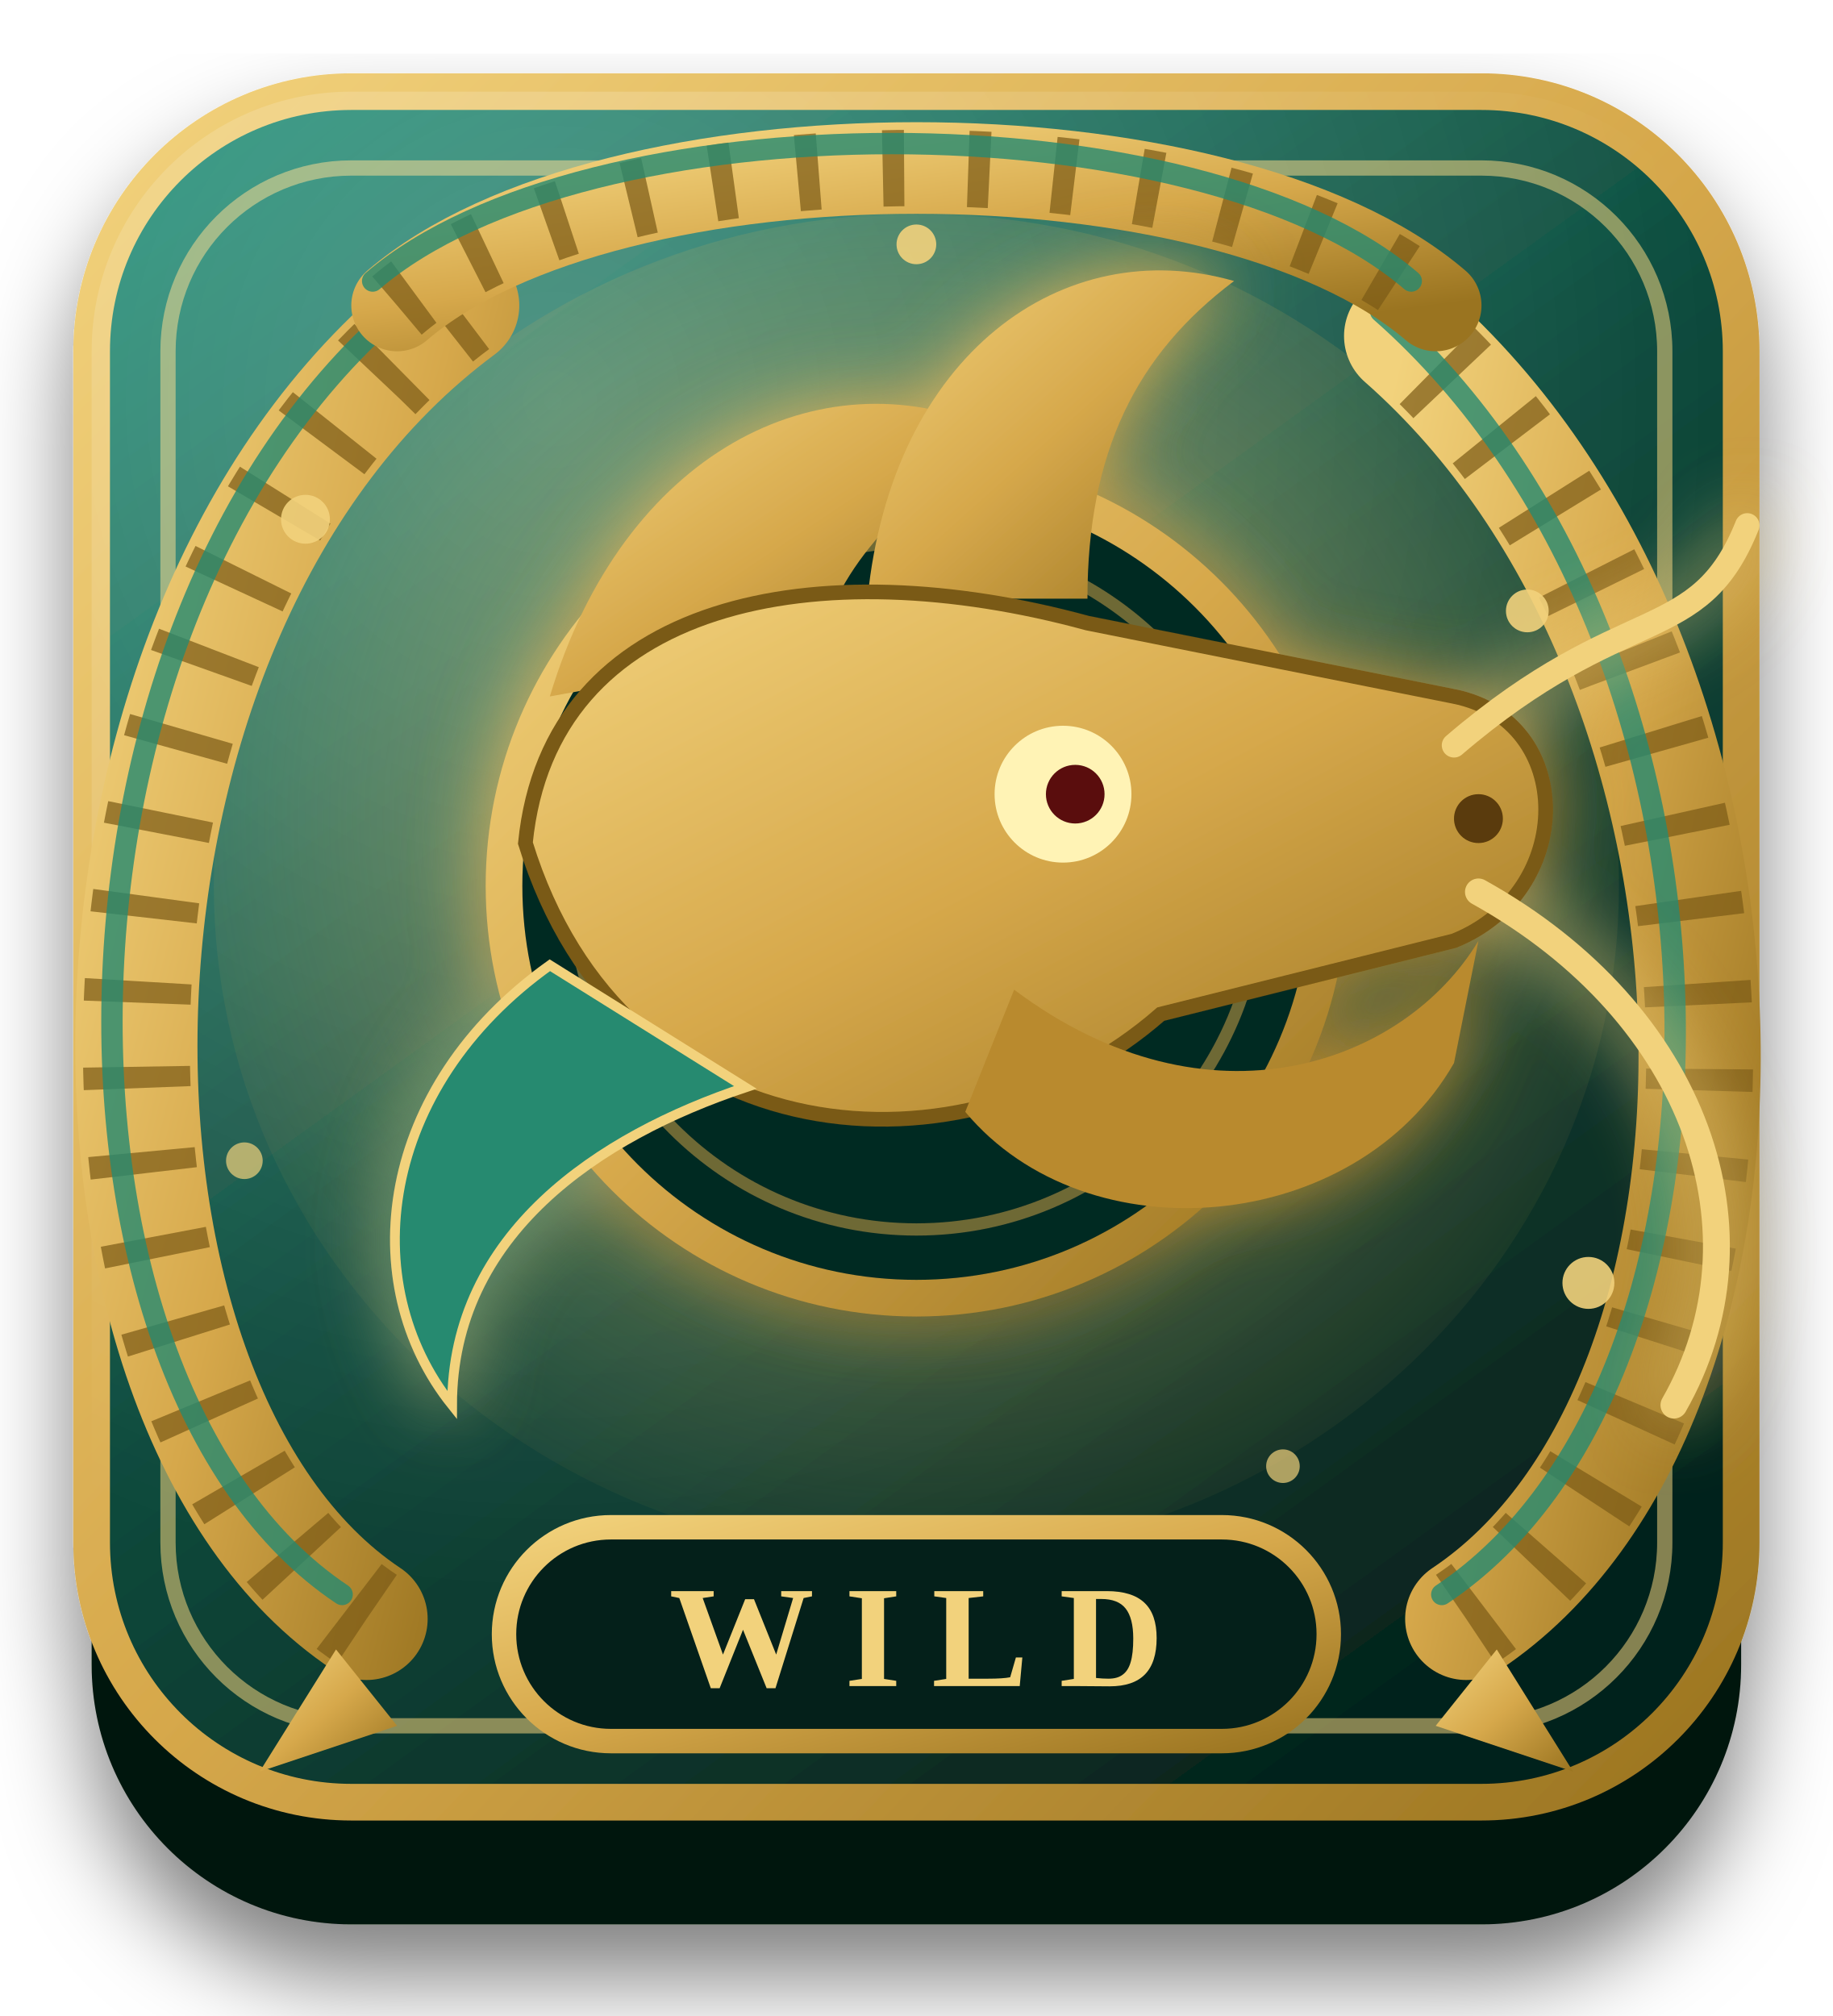
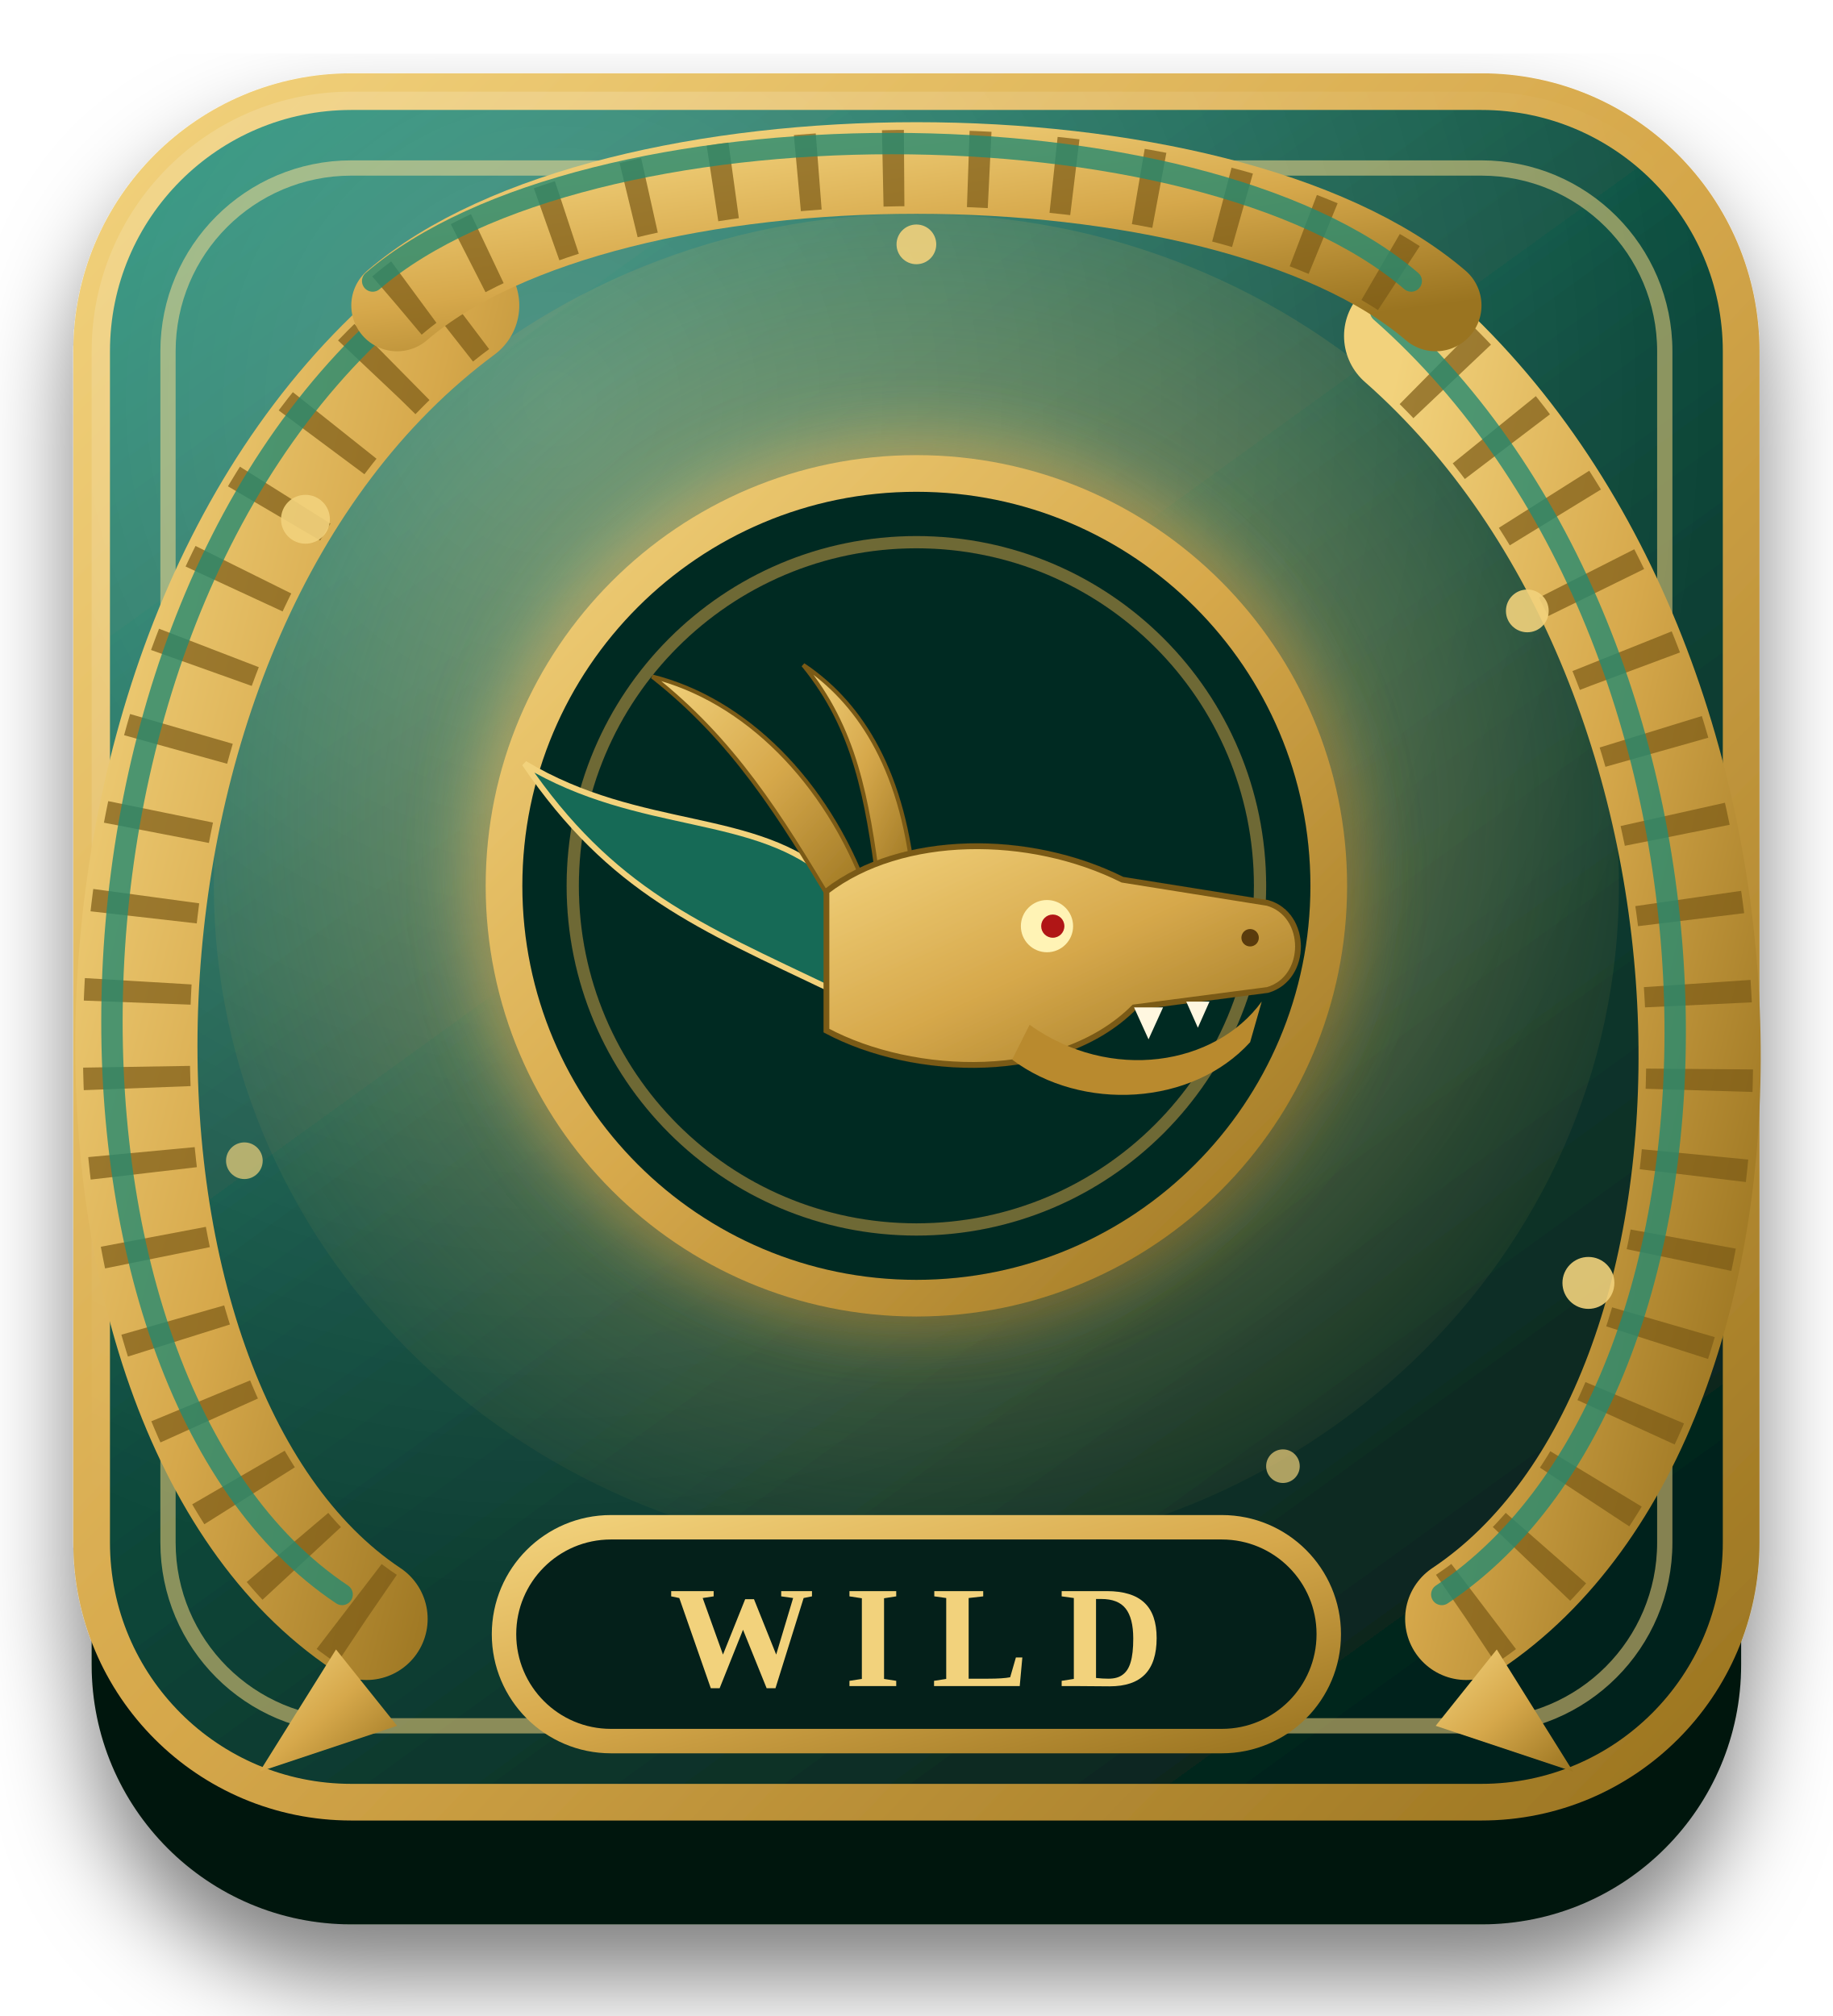
<svg xmlns="http://www.w3.org/2000/svg" viewBox="0 0 120 132" width="120" height="132">
  <defs>
    <linearGradient id="face" x1="0.1" y1="0" x2="0.7" y2="1">
      <stop offset="0" stop-color="#FFFAEC" />
      <stop offset="0.55" stop-color="#F4EBD7" />
      <stop offset="1" stop-color="#DCCBA6" />
    </linearGradient>
    <linearGradient id="edge" x1="0" y1="0" x2="0" y2="1">
      <stop offset="0" stop-color="#258A70" />
      <stop offset="0.5" stop-color="#146B57" />
      <stop offset="1" stop-color="#0A3128" />
    </linearGradient>
    <linearGradient id="jadeGrad" x1="0" y1="0" x2="1" y2="1">
      <stop offset="0" stop-color="#2FAA8A" />
      <stop offset="1" stop-color="#0E5A47" />
    </linearGradient>
    <linearGradient id="redGrad" x1="0" y1="0" x2="0" y2="1">
      <stop offset="0" stop-color="#D04A3A" />
      <stop offset="1" stop-color="#7A1818" />
    </linearGradient>
    <linearGradient id="goldGrad" x1="0" y1="0" x2="1" y2="1">
      <stop offset="0" stop-color="#F2D27C" />
      <stop offset="0.5" stop-color="#D6A84B" />
      <stop offset="1" stop-color="#9A7420" />
    </linearGradient>
    <radialGradient id="sheen" cx="0.28" cy="0.18" r="0.7">
      <stop offset="0" stop-color="#fff" stop-opacity="0.65" />
      <stop offset="1" stop-color="#fff" stop-opacity="0" />
    </radialGradient>
    <filter id="drop" x="-20%" y="-15%" width="140%" height="150%">
      <feDropShadow dx="0" dy="3.5" stdDeviation="3" flood-color="#000" flood-opacity="0.5" />
    </filter>
    <filter id="soft" x="-30%" y="-30%" width="160%" height="160%">
      <feGaussianBlur stdDeviation="2.2" />
    </filter>
    <linearGradient id="darkJade" x1="0.1" y1="0" x2="0.8" y2="1">
      <stop offset="0" stop-color="#1F8A72" />
      <stop offset="0.5" stop-color="#0F4A3C" />
      <stop offset="1" stop-color="#05201A" />
    </linearGradient>
    <radialGradient id="aura" cx="0.5" cy="0.45" r="0.6">
      <stop offset="0" stop-color="#F2D27C" stop-opacity="0.55" />
      <stop offset="1" stop-color="#D6A84B" stop-opacity="0" />
    </radialGradient>
    <filter id="glow" x="-40%" y="-40%" width="180%" height="180%">
      <feGaussianBlur stdDeviation="2.4" result="b" />
      <feMerge>
        <feMergeNode in="b" />
        <feMergeNode in="SourceGraphic" />
      </feMerge>
    </filter>
  </defs>
  <g filter="url(#drop)">
    <rect x="6" y="12" width="108" height="114" rx="17" fill="#04150F" />
    <rect x="6" y="6" width="108" height="112" rx="17" fill="url(#darkJade)" stroke="url(#goldGrad)" stroke-width="2.4" />
  </g>
  <rect x="11" y="11" width="98" height="102" rx="12" fill="none" stroke="#F2D27C" stroke-opacity="0.55" stroke-width="1" />
  <rect x="6" y="6" width="108" height="112" rx="17" fill="url(#sheen)" opacity="0.35" />
  <ellipse cx="60" cy="58" rx="46" ry="44" fill="url(#aura)" />
  <path d="M24 106 C 3 92, 3 40, 30 20" fill="none" stroke="url(#goldGrad)" stroke-width="8" stroke-linecap="round" />
  <path d="M24 106 C 3 92, 3 40, 30 20" fill="none" stroke="#7A5A16" stroke-width="7" stroke-dasharray="1.4 4.2" opacity="0.7" />
  <path d="M24 106 C 3 92, 3 40, 30 20" fill="none" stroke="#258A70" stroke-width="1.4" stroke-linecap="round" opacity="0.8" transform="translate(-1.6 -1.6)" />
  <path d="M96 106 C 117 92, 117 44, 92 22" fill="none" stroke="url(#goldGrad)" stroke-width="8" stroke-linecap="round" />
  <path d="M96 106 C 117 92, 117 44, 92 22" fill="none" stroke="#7A5A16" stroke-width="7" stroke-dasharray="1.4 4.2" opacity="0.7" />
  <path d="M96 106 C 117 92, 117 44, 92 22" fill="none" stroke="#258A70" stroke-width="1.4" stroke-linecap="round" opacity="0.8" transform="translate(-1.6 -1.6)" />
  <path d="M26 20 C 40 8, 80 8, 94 20" fill="none" stroke="url(#goldGrad)" stroke-width="6" stroke-linecap="round" />
  <path d="M26 20 C 40 8, 80 8, 94 20" fill="none" stroke="#7A5A16" stroke-width="5" stroke-dasharray="1.4 4.2" opacity="0.7" />
  <path d="M26 20 C 40 8, 80 8, 94 20" fill="none" stroke="#258A70" stroke-width="1.4" stroke-linecap="round" opacity="0.8" transform="translate(-1.6 -1.6)" />
  <path d="M22 108 l-5 8 9 -3z" fill="url(#goldGrad)" />
  <path d="M98 108 l5 8 -9 -3z" fill="url(#goldGrad)" />
  <g filter="url(#glow)">
    <circle cx="60" cy="58" r="27" fill="#062A22" stroke="url(#goldGrad)" stroke-width="2.4" />
    <circle cx="60" cy="58" r="22.5" fill="none" stroke="#D6A84B" stroke-opacity="0.5" stroke-width="0.8" />
-     <g transform="translate(60 60) scale(0.8)">
-       <path d="M-30 -18 C-24 -38 -8 -46 6 -40 C0 -34 -6 -30 -8 -22 Z" fill="url(#goldGrad)" />
-       <path d="M-4 -26 C-2 -46 12 -56 26 -52 C18 -46 14 -38 14 -26 Z" fill="url(#goldGrad)" />
-       <path d="M-32 -6 C-30 -26 -8 -30 14 -24 L44 -18 C54 -16 54 -2 44 2 L20 8 C4 22 -24 20 -32 -6 Z" fill="url(#goldGrad)" stroke="#7A5A16" stroke-width="1.2" />
-       <path d="M8 6 C24 18 40 12 46 2 L44 12 C36 26 14 28 4 16 Z" fill="#B98A2E" />
-       <path d="M-30 4 C-44 14 -46 30 -38 40 C-38 26 -26 18 -14 14 Z" fill="#258A70" stroke="#F2D27C" stroke-width="0.8" />
-       <circle cx="12" cy="-10" r="5.6" fill="#FFF3B5" />
-       <circle cx="13" cy="-10" r="2.4" fill="#5A1010" />
-       <circle cx="46" cy="-8" r="2" fill="#5A3A08" />
-       <path d="M46 -2 C64 8 70 26 62 40" stroke="#F2D27C" stroke-width="2.2" fill="none" stroke-linecap="round" />
-       <path d="M44 -14 C58 -26 64 -22 68 -32" stroke="#F2D27C" stroke-width="2" fill="none" stroke-linecap="round" />
+     <g transform="translate(55.25 63.3) scale(0.19)">
+       <path d="M-4 -30 C-30 -54 -70 -46 -110 -70 C-80 -26 -50 -14 -4 8 Z" fill="#146B57" stroke="#F2D27C" stroke-width="2" />
+       <path d="M8 -26 C-6 -64 -34 -92 -66 -100 C-38 -78 -22 -52 -4 -22 Z" fill="url(#goldGrad)" stroke="#7A5A16" stroke-width="1.4" />
+       <path d="M24 -30 C20 -70 4 -92 -14 -104 C4 -82 8 -58 12 -28 Z" fill="url(#goldGrad)" stroke="#7A5A16" stroke-width="1.4" />
+       <path d="M-6 -26 C20 -46 64 -46 96 -30 L146 -22 C160 -18 160 4 146 8 L100 14 C74 40 24 38 -6 22 Z" fill="url(#goldGrad)" stroke="#7A5A16" stroke-width="2" />
+       <path d="M64 20 C92 40 128 34 144 12 L140 26 C120 48 82 50 58 32 Z" fill="#B98A2E" />
+       <path d="M100 14 l5 11 5 -11 M118 12 l4 9 4 -9" fill="#FFF7E0" stroke="none" />
+       <circle cx="70" cy="-14" r="9" fill="#FFF3B5" />
+       <circle cx="72" cy="-14" r="4" fill="#B01818" />
+       <circle cx="140" cy="-10" r="3" fill="#5A3A08" />
    </g>
  </g>
  <rect x="33" y="100" width="54" height="14" rx="7" fill="#04201A" stroke="url(#goldGrad)" stroke-width="1.6" />
  <text x="60" y="110.4" font-size="9.5" text-anchor="middle" font-family="'Cinzel','Trajan Pro',Georgia,'Times New Roman',serif" font-weight="700" letter-spacing="2" fill="#F2D27C">WILD</text>
  <circle cx="20" cy="34" r="1.6" fill="#F2D27C" opacity="0.9" />
  <circle cx="100" cy="40" r="1.4" fill="#F2D27C" opacity="0.9" />
  <circle cx="16" cy="76" r="1.2" fill="#F2D27C" opacity="0.7" />
  <circle cx="104" cy="84" r="1.7" fill="#F2D27C" opacity="0.9" />
  <circle cx="60" cy="16" r="1.3" fill="#F2D27C" opacity="0.9" />
  <circle cx="84" cy="96" r="1.1" fill="#F2D27C" opacity="0.7" />
</svg>
